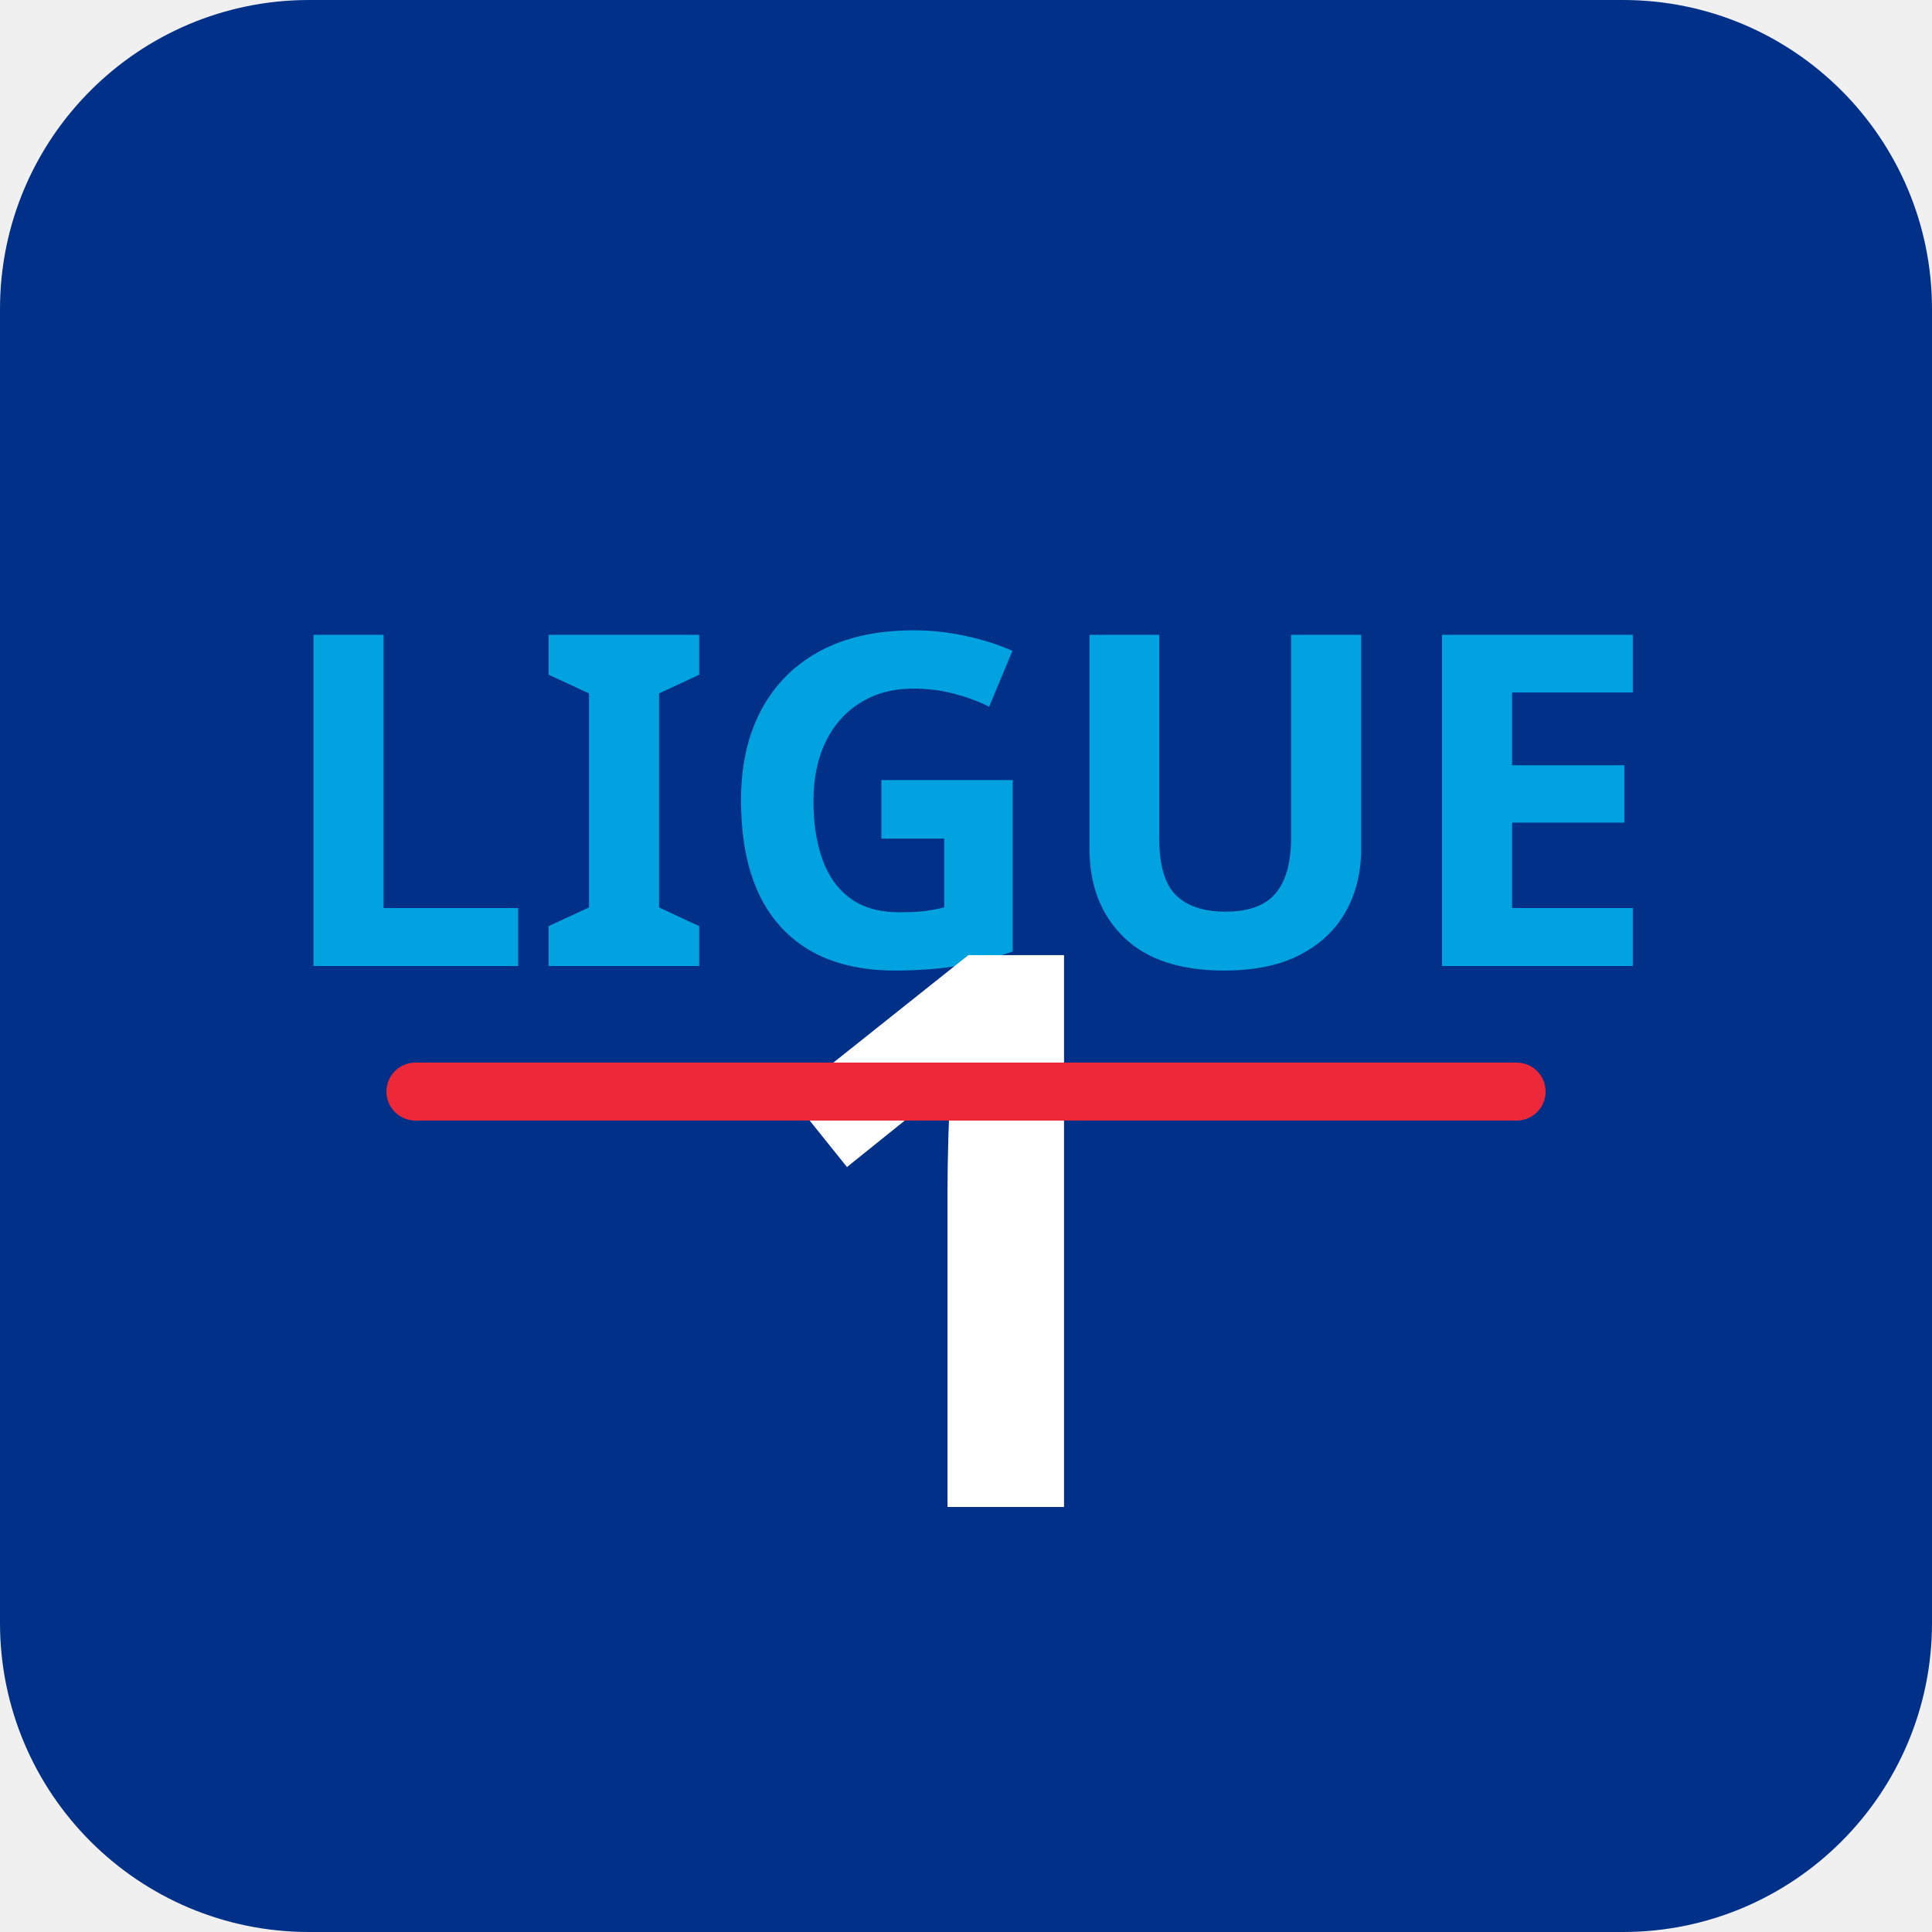
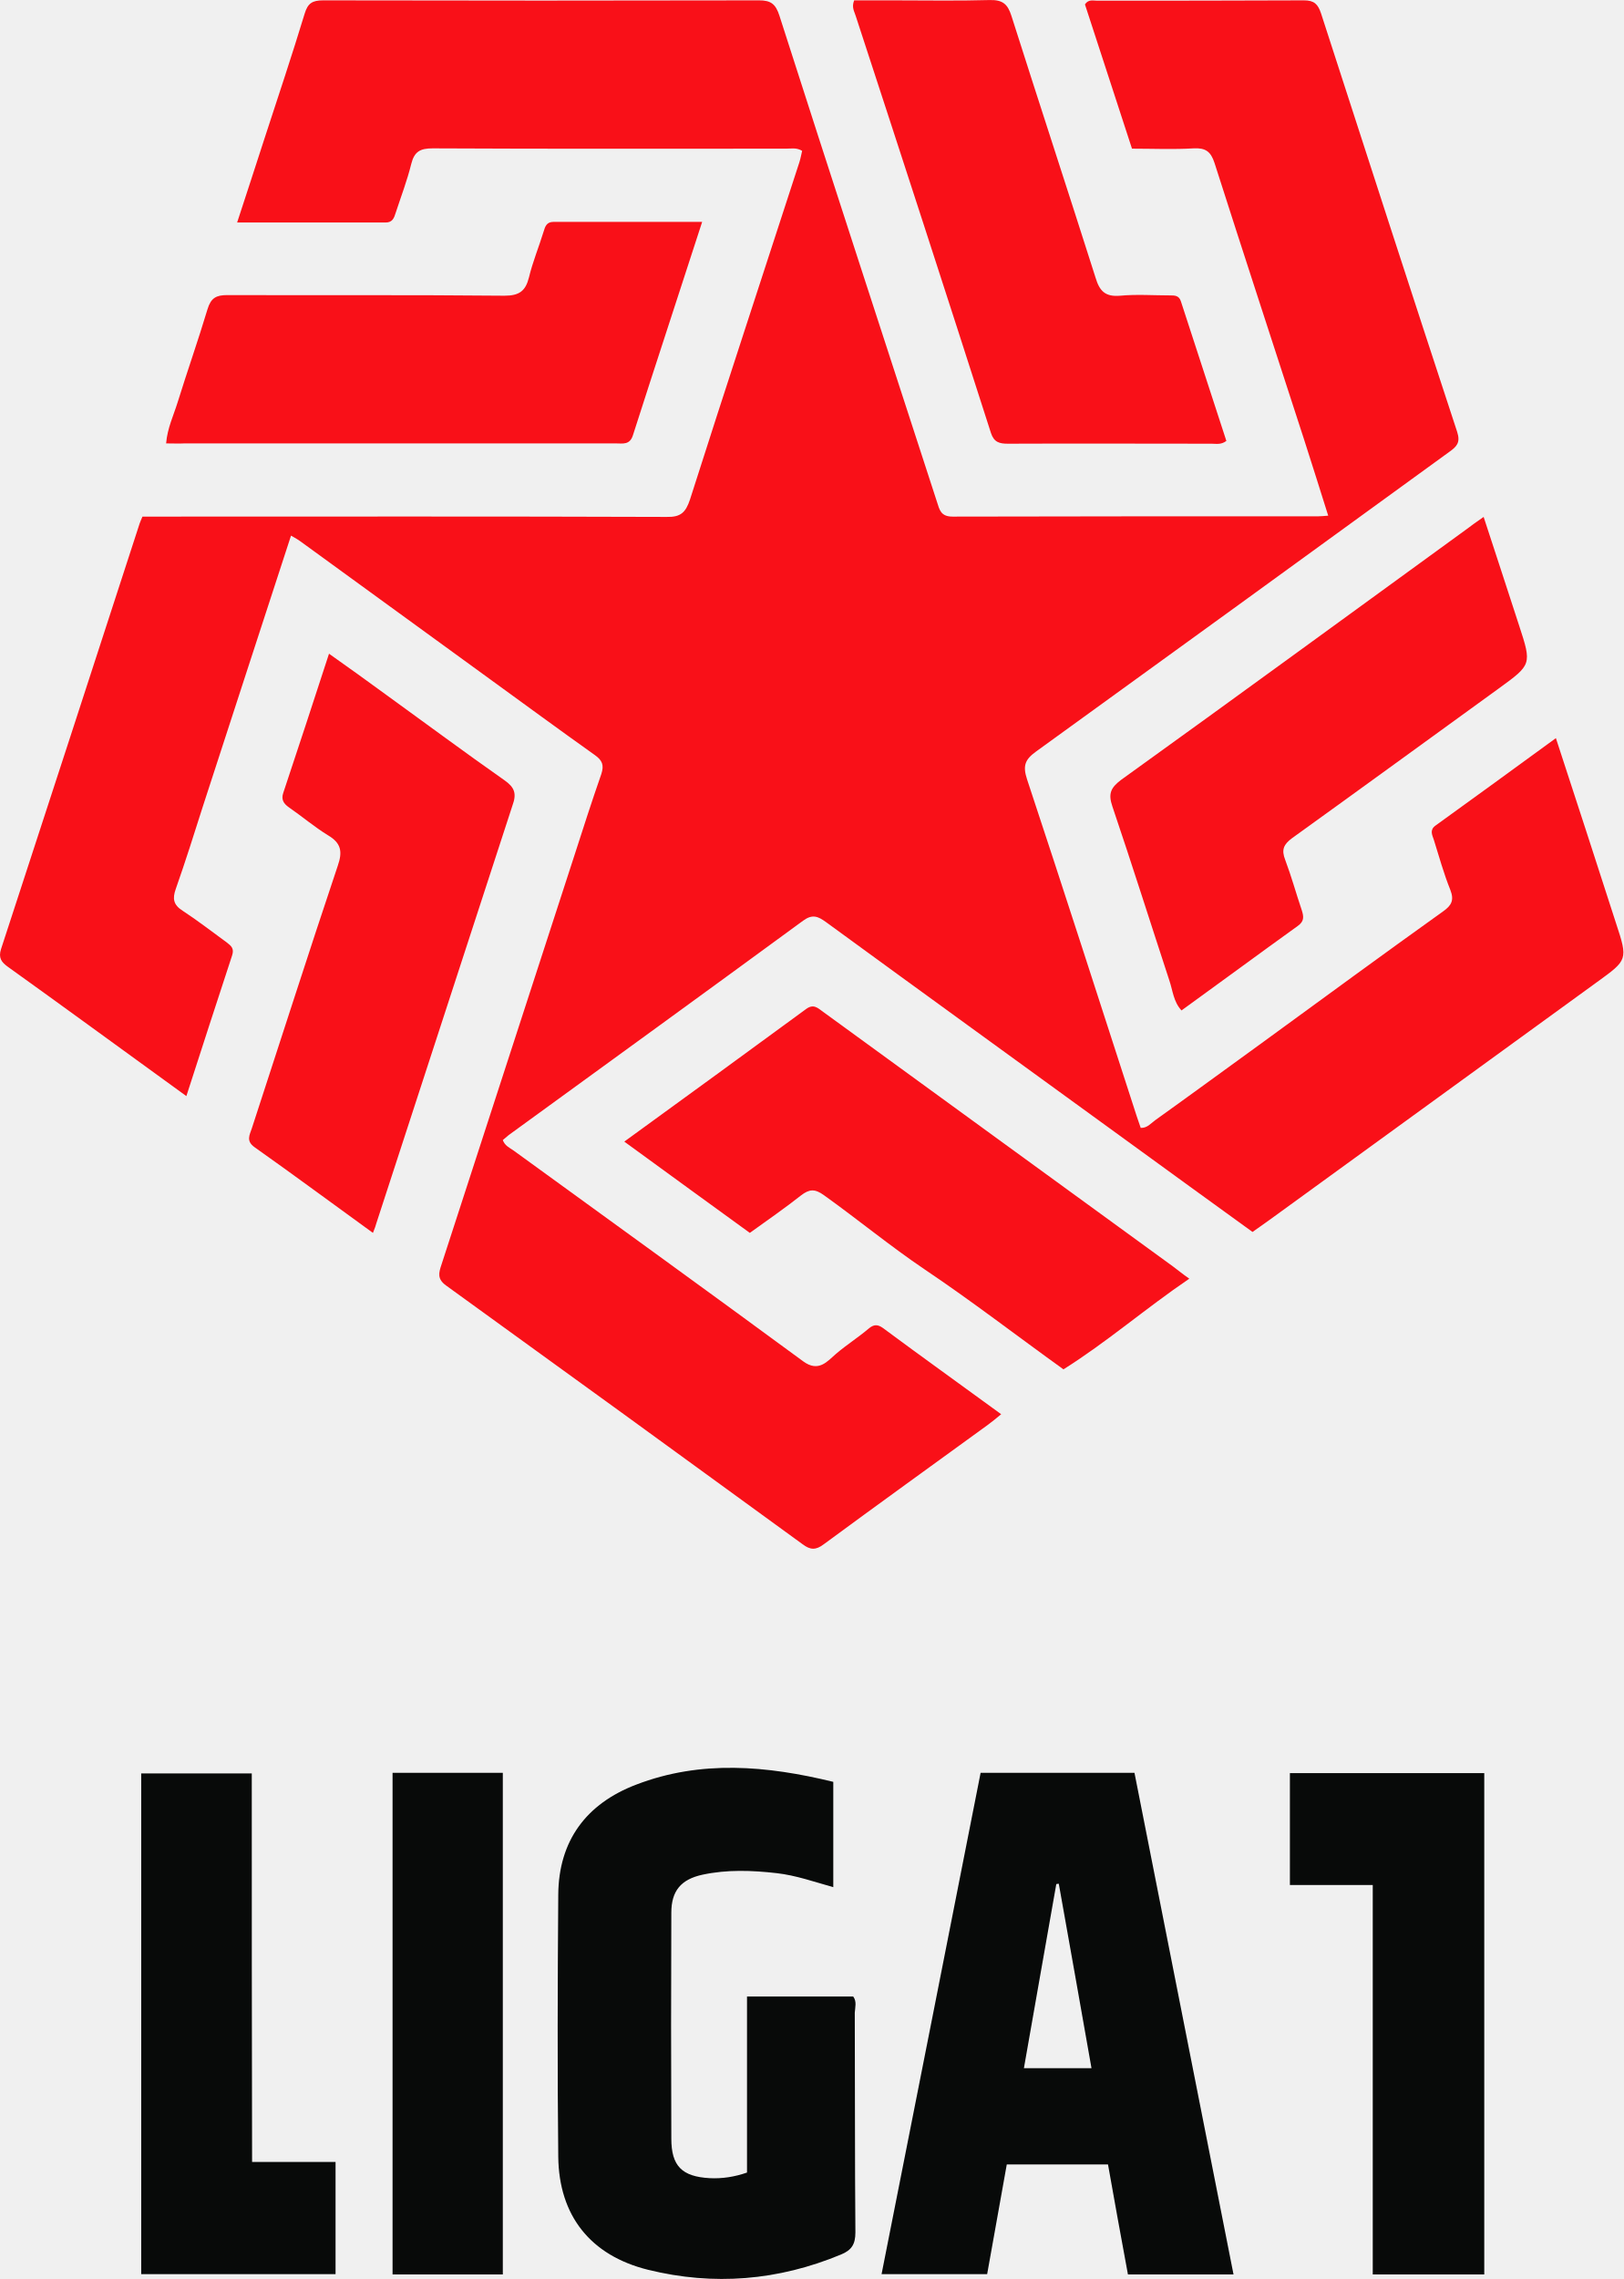
- <svg xmlns="http://www.w3.org/2000/svg" viewBox="0 0 100 100">
-   <rect width="100" height="100" rx="16" fill="#003087" />
-   <text x="50" y="50" text-anchor="middle" font-family="Arial Black,sans-serif" font-weight="900" font-size="24" fill="#00A3E0">LIGUE</text>
-   <text x="50" y="78" text-anchor="middle" font-family="Arial Black,sans-serif" font-weight="900" font-size="40" fill="#fff">1</text>
-   <rect x="20" y="55" width="60" height="3" rx="1.5" fill="#ED2939" />
+ <svg xmlns="http://www.w3.org/2000/svg" xml:space="preserve" viewBox="0.45 1.17 283.46 397.82">
+   <path d="M2119.71 1782.63c-25.7 79.94-51.8 159.89-78.73 242.29-53.84-39.16-105.64-77.1-157.85-114.62-7.75-5.71-4.08-12.24-2.04-18.36 6.93-22.03 13.05-44.46 21.62-65.67 5.3-13.46 1.63-20.39-9.39-28.14-78.72-56.29-156.63-113.4-234.94-170.5-47.33-34.27-94.64-68.94-141.96-102.8-5.71-4.08-10.6-10.6-19.17-10.2-1.63 5.3-3.67 10.2-5.3 15.5-47.72 147.26-95.04 294.51-143.58 440.94-5.71 17.55-2.86 25.7 11.83 36.31 180.7 130.53 360.99 261.46 541.28 392.4 9.79 6.93 14.69 12.24 10.2 26.1-59.96 182.34-119.11 365.08-178.25 547.82-4.08 12.23-8.98 17.13-22.44 17.13-90.55-.41-180.7-.41-271.25-.41-4.9 0-11.01 2.04-15.5-4.89 20.39-62.41 40.79-125.23 61.59-188.86 27.74 0 54.25-1.22 80.76.4 15.51.82 22.44-4.07 27.34-19.16 38.75-121.15 78.31-241.89 117.47-362.63 10.61-32.63 20.8-65.67 31.41-99.12-5.71-.41-9.38-.82-12.65-.82-159.89 0-319.38 0-479.28-.4-15.5 0-17.13 8.97-20.4 19.17-68.93 212.1-138.28 424.22-206.39 636.73-4.9 15.09-11.02 19.99-26.516 19.99-190.492-.41-380.574-.41-571.066 0-13.867 0-19.988-3.67-24.067-17.13-16.722-55.07-35.078-109.73-53.027-164.79-11.422-35.08-22.84-70.57-35.488-108.91h194.57c8.977 0 11.012 6.12 13.055 12.64 6.933 21.21 15.09 42.42 20.394 64.04 4.078 16.32 11.828 20.39 28.145 20.39 154.187-.81 308.781-.4 462.97-.4 6.53 0 13.46 1.63 20.8-2.86-1.22-4.89-2.04-10.2-3.67-15.09-47.73-147.25-96.264-294.09-143.174-441.35-5.711-17.13-12.235-23.25-30.59-22.84-221.086.81-441.762.41-662.844.41h-23.656c-1.633-4.08-2.856-6.53-3.672-8.98-60.367-185.59-120.738-371.6-181.516-557.19-3.672-11.42.407-17.13 8.973-23.25 35.488-25.29 70.566-50.99 105.644-76.28 42.016-30.59 84.438-61.19 128.086-93 20.395 63.22 39.973 123.6 59.961 184.37 2.856 8.98-1.226 12.24-6.937 16.72-19.172 13.87-37.934 28.56-57.918 41.61-12.238 7.75-13.465 15.91-8.977 28.56 12.645 35.89 24.067 72.19 35.489 108.09 38.343 117.47 76.277 234.95 115.437 354.46 5.707-3.26 9.379-5.3 12.641-7.75 81.992-59.55 164.386-119.51 246.375-179.07 46.093-33.44 92.183-67.3 138.687-100.34 9.789-6.93 12.645-13.05 8.567-25.29-12.239-35.08-23.657-70.56-35.078-106.05-57.926-178.66-116.254-357.32-174.176-535.99-3.672-11.01-5.711-18.76 6.117-27.33 155.82-112.57 311.637-225.57 466.641-338.554 10.2-7.75 17.54-8.156 28.14 0 70.98 52.214 142.77 104.014 214.15 155.814 5.71 4.08 11.02 8.57 17.95 14.28-53.03 38.75-104.42 75.46-155 112.99-6.94 4.89-11.83 4.49-17.95-.41-13.87-11.83-29.37-21.62-43.24-33.45-11.42-9.79-22.84-24.88-43.23-9.79-126.043 92.6-252.496 183.97-378.945 275.75-5.301 3.67-11.829 6.52-14.278 13.87 2.856 2.44 5.301 4.48 7.75 6.52 128.488 93.41 257.387 186.82 385.473 280.64 12.23 8.97 19.57 5.71 29.77-1.63 131.35-95.86 262.69-190.9 394.03-286.35 54.66-39.97 109.73-79.54 164.8-119.52 8.16 5.72 15.5 11.02 22.44 15.91 142.76 103.61 285.93 207.63 428.7 311.23 39.97 28.96 40.79 28.96 24.88 77.1" style="fill:#f91018;fill-opacity:1;fill-rule:evenodd;stroke:none" transform="matrix(.13333 0 0 -.13333 0 400)" data-source="https://football-logos.cc" />
+   <path d="M1287.59 670.277c-43.24-218.636-86.07-436.863-129.71-656.316h138.28c8.56 47.727 17.13 95.453 25.69 143.582h132.57c8.57-48.129 17.13-95.855 26.11-143.988h138.27c-43.64 220.265-86.47 438.496-129.71 656.722zm56.7-386.691c14.28 80.762 28.14 160.711 42.42 241.07 1.22 0 2.04.407 3.26.407 14.28-79.95 28.56-160.305 42.83-241.477zM1120.76 377.402h-139.1V146.938q-24.47-8.566-48.945-7.34c-36.301 2.039-50.172 15.906-50.172 51.8-.41 98.715-.41 197.016 0 295.731 0 28.555 12.645 43.644 40.789 49.762 32.227 6.937 64.859 5.711 97.078 2.043 25.3-2.856 49.36-11.422 74.24-18.356v137.867c-86.88 21.211-173.357 28.961-258.201-3.668-65.261-24.882-101.566-73.425-101.972-144.398-.817-114.215-1.227-228.426 0-342.637.816-77.094 42.011-129.305 117.476-148.07C938.016-1.54 1022.45 5.395 1104.85 39.66c13.87 5.711 18.76 13.461 18.76 28.961-.81 95.856-.41 191.715-.81 287.57.4 6.938 2.85 14.688-2.04 21.211" style="fill:#080a09;fill-opacity:1;fill-rule:evenodd;stroke:none" transform="matrix(.13333 0 0 -.13333 0 400)" />
+   <path d="M1539.67 1333.12c-81.17 59.14-162.75 118.29-243.92 177.43-71.39 51.81-142.77 104.02-214.15 155.82-6.94 4.9-12.65 11.42-22.85 3.67-78.309-57.51-157.035-114.62-237.801-173.36 55.477-40.38 109.727-79.94 164.387-119.51 23.254 16.72 45.684 32.22 66.894 48.95 11.01 8.56 18.36 8.97 30.18.4 44.47-31.81 86.48-66.48 131.76-97.07 62-41.61 121.15-87.3 181.92-130.94 57.11 35.89 107.69 79.95 164.8 118.7-9.39 6.52-15.1 11.42-21.22 15.91M1460.13 1935.59c25.7-75.87 49.76-152.15 74.65-228.02 4.49-13.05 5.3-27.73 15.91-39.16 51.39 37.12 101.56 74.24 152.15 110.54 8.56 6.12 8.15 11.83 5.3 20.81-7.35 21.62-13.46 44.05-21.62 65.67-5.31 13.46-2.04 20.39 8.97 28.55 90.15 64.86 180.3 130.53 270.44 195.79 43.24 31.41 43.64 31.41 26.93 82.4-15.1 46.91-30.6 93.41-46.51 142.36-9.38-6.53-16.31-11.42-23.25-16.73-150.51-109.32-300.62-219.04-451.55-327.54-13.46-10.2-17.13-17.95-11.42-34.67M663.906 1969.85c-51.804 36.3-102.789 74.24-154.183 111.36-24.477 17.95-48.95 35.49-75.465 54.25-20.395-62.82-39.973-122.37-59.961-182.33-2.856-8.57.406-13.87 7.34-18.77 17.133-11.82 33.449-25.69 51.398-36.71 17.129-10.19 19.172-21.21 12.645-39.97-38.344-114.22-75.055-229.24-112.582-343.86-2.856-8.57-7.75-16.32 3.672-24.48 51.398-36.3 101.976-73.83 155.003-112.17 2.446 6.12 3.672 9.38 4.489 12.65 59.551 182.32 118.695 364.66 178.254 546.99 5.707 15.5 2.851 23.66-10.61 33.04M244.992 2410.79h564.946c8.972 0 18.355-2.44 22.433 11.01 29.367 91.78 59.555 183.16 90.555 279.01H728.355c-8.972 0-11.011-5.71-13.05-12.64-6.121-19.99-14.278-39.57-19.176-59.96-4.484-17.95-12.645-24.07-32.223-24.07-121.148 1.22-241.886.41-363.031.82-14.277 0-21.211-3.67-25.699-18.36-12.235-40.79-26.516-81.17-39.16-121.96-5.301-17.14-13.457-33.86-15.09-53.85 9.383 0 16.722-.4 24.066 0M1301.05 2424.66c4.08-12.64 11.42-14.27 22.43-14.27 88.93.4 177.85 0 266.77 0 5.71 0 12.24-1.64 19.18 3.66-19.58 60.38-39.57 121.56-59.56 182.75-2.45 7.75-8.16 7.75-14.28 7.75-21.62 0-43.64 1.63-65.26-.41-19.17-1.63-26.92 5.71-32.22 23.66-36.31 114.21-73.83 228.42-110.14 342.63-4.89 15.5-11.42 21.21-28.55 20.81-42.01-1.22-84.03-.41-126.45-.41h-50.99c-3.67-9.38.41-14.68 2.04-20.4 59.55-181.92 118.7-363.84 177.03-545.77" style="fill:#f91018;fill-opacity:1;fill-rule:evenodd;stroke:none" transform="matrix(.13333 0 0 -.13333 0 400)" data-source="https://football-logos.cc" />
+   <path d="M333.098 669.461H188.293v-655.5h254.531v146.848H333.508c-.41 172.132-.41 340.593-.41 508.652M1692.64 523.434h108.5V13.554h146.03v656.313h-254.53zM517.473 13.555h144.394v656.722H517.473z" style="fill:#080a09;fill-opacity:1;fill-rule:evenodd;stroke:none" transform="matrix(.13333 0 0 -.13333 0 400)" data-source="https://football-logos.cc" />
</svg>
